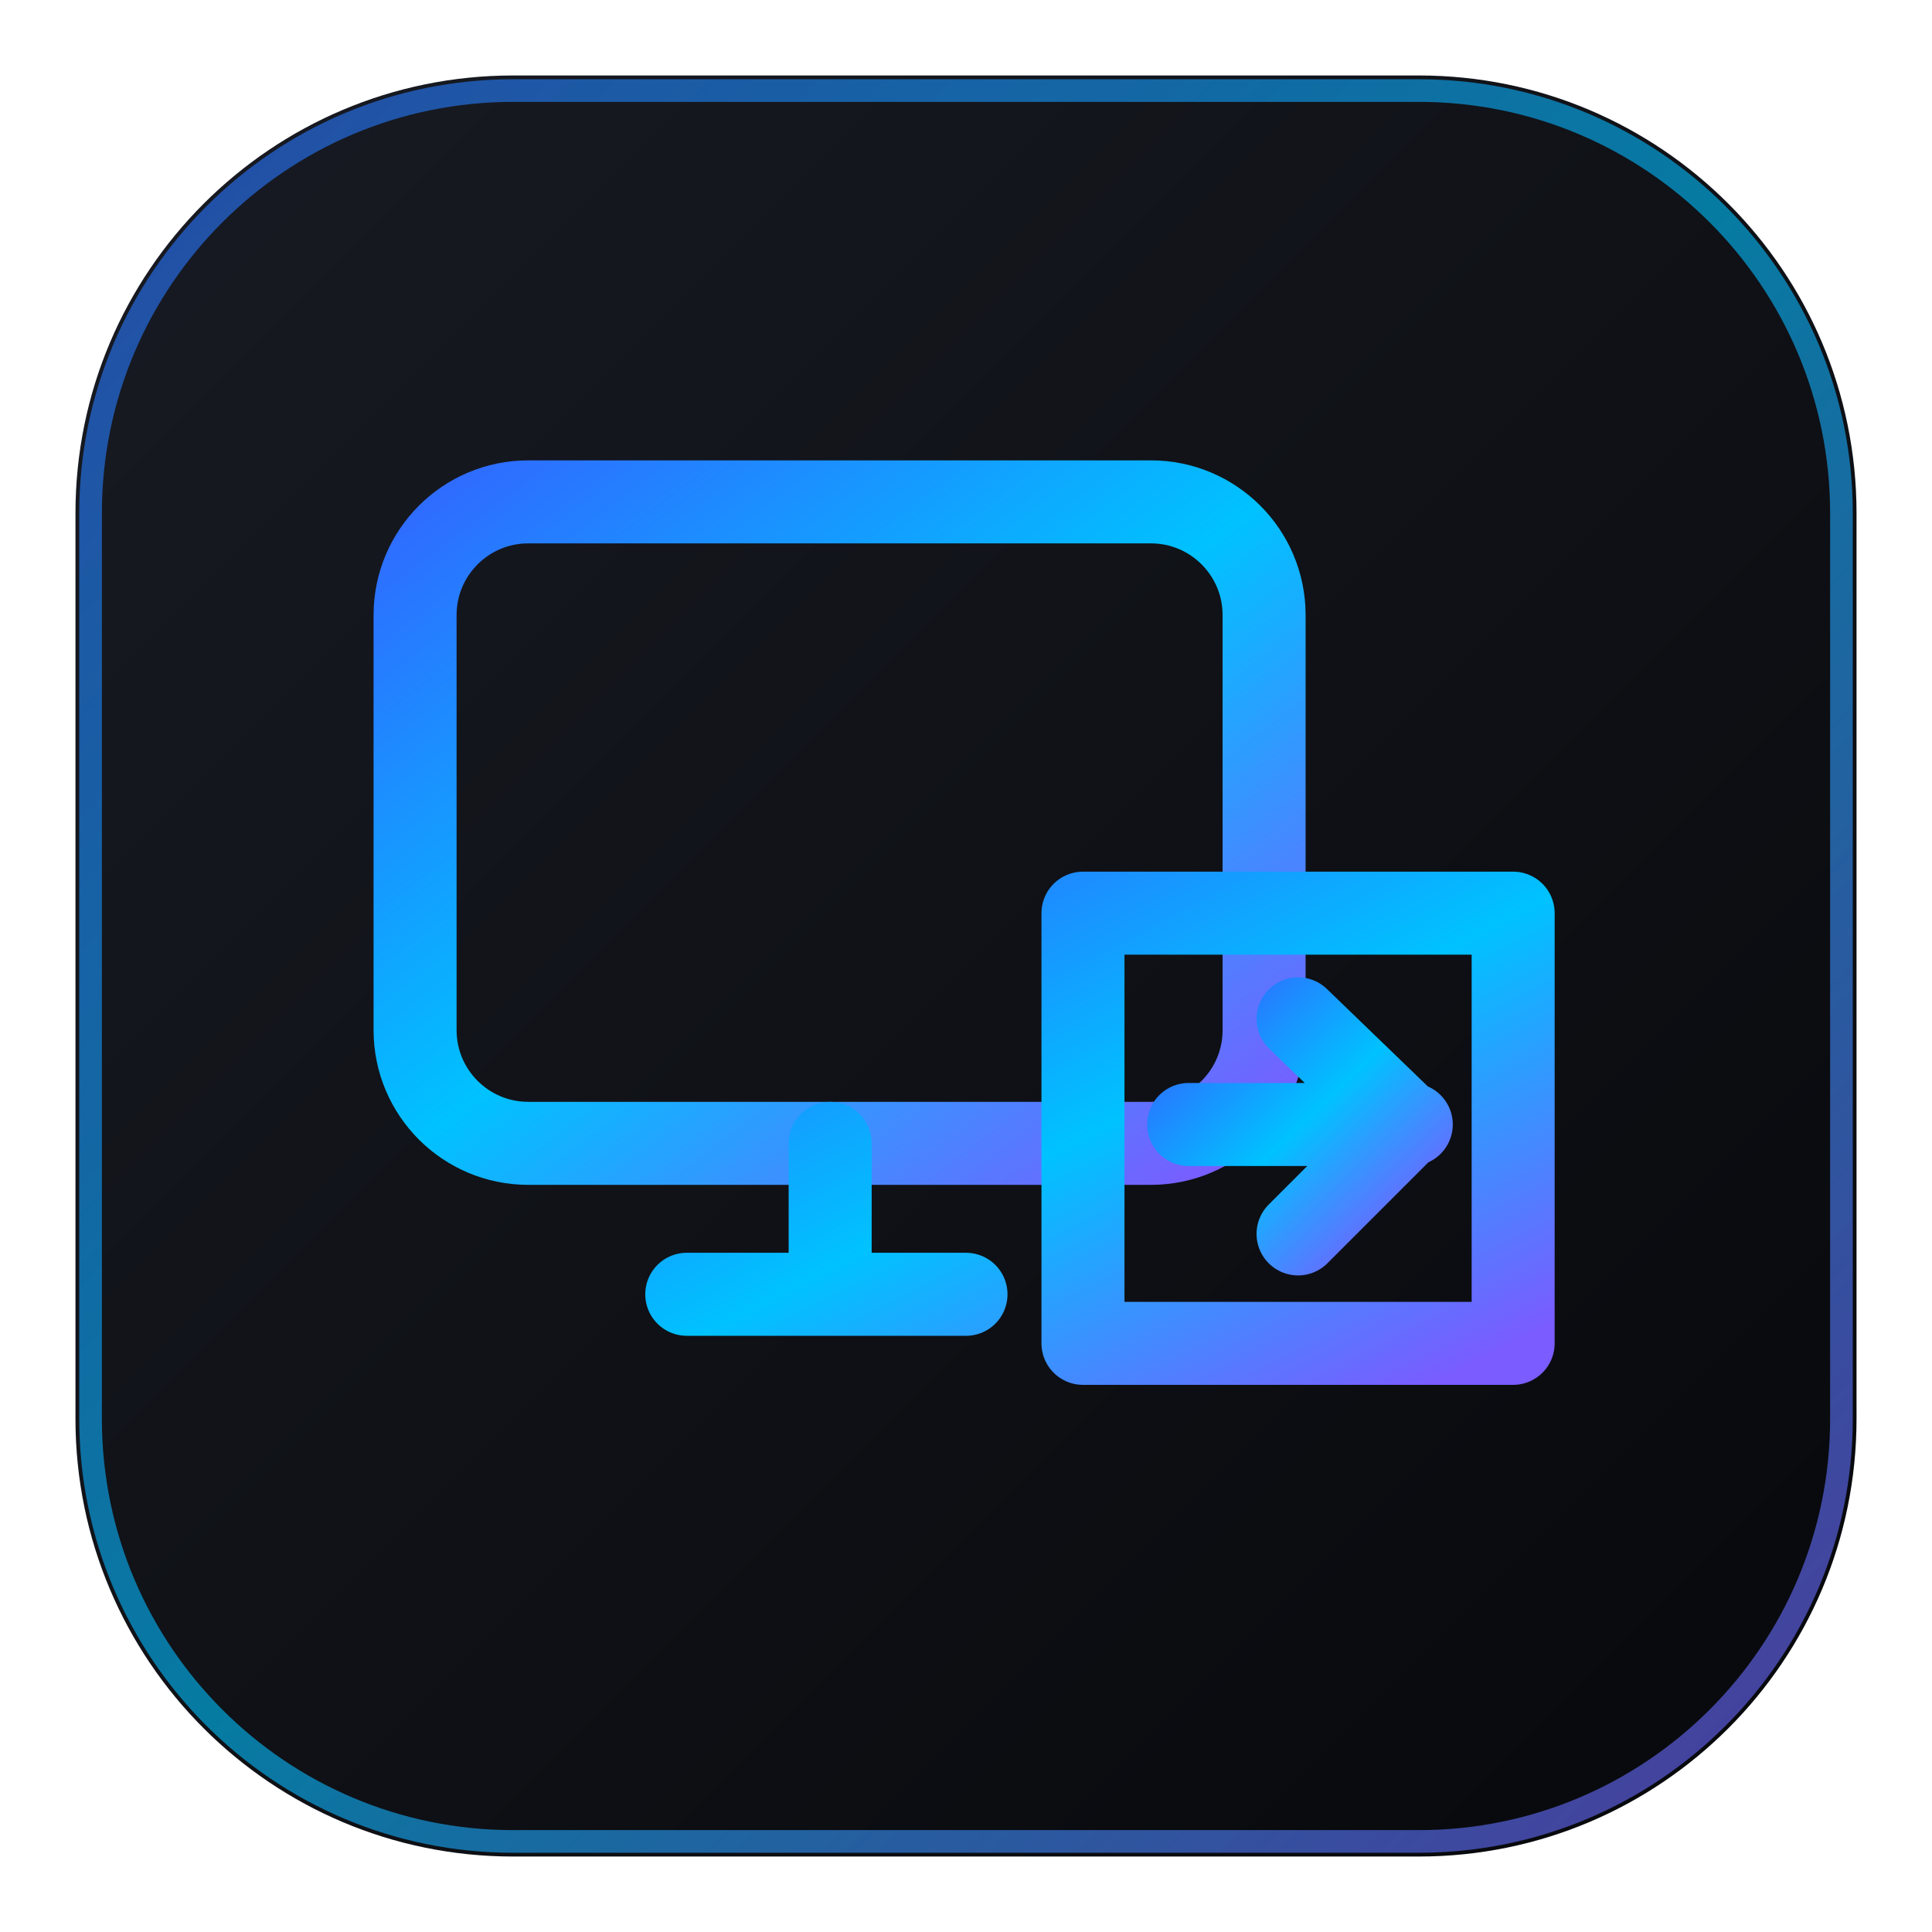
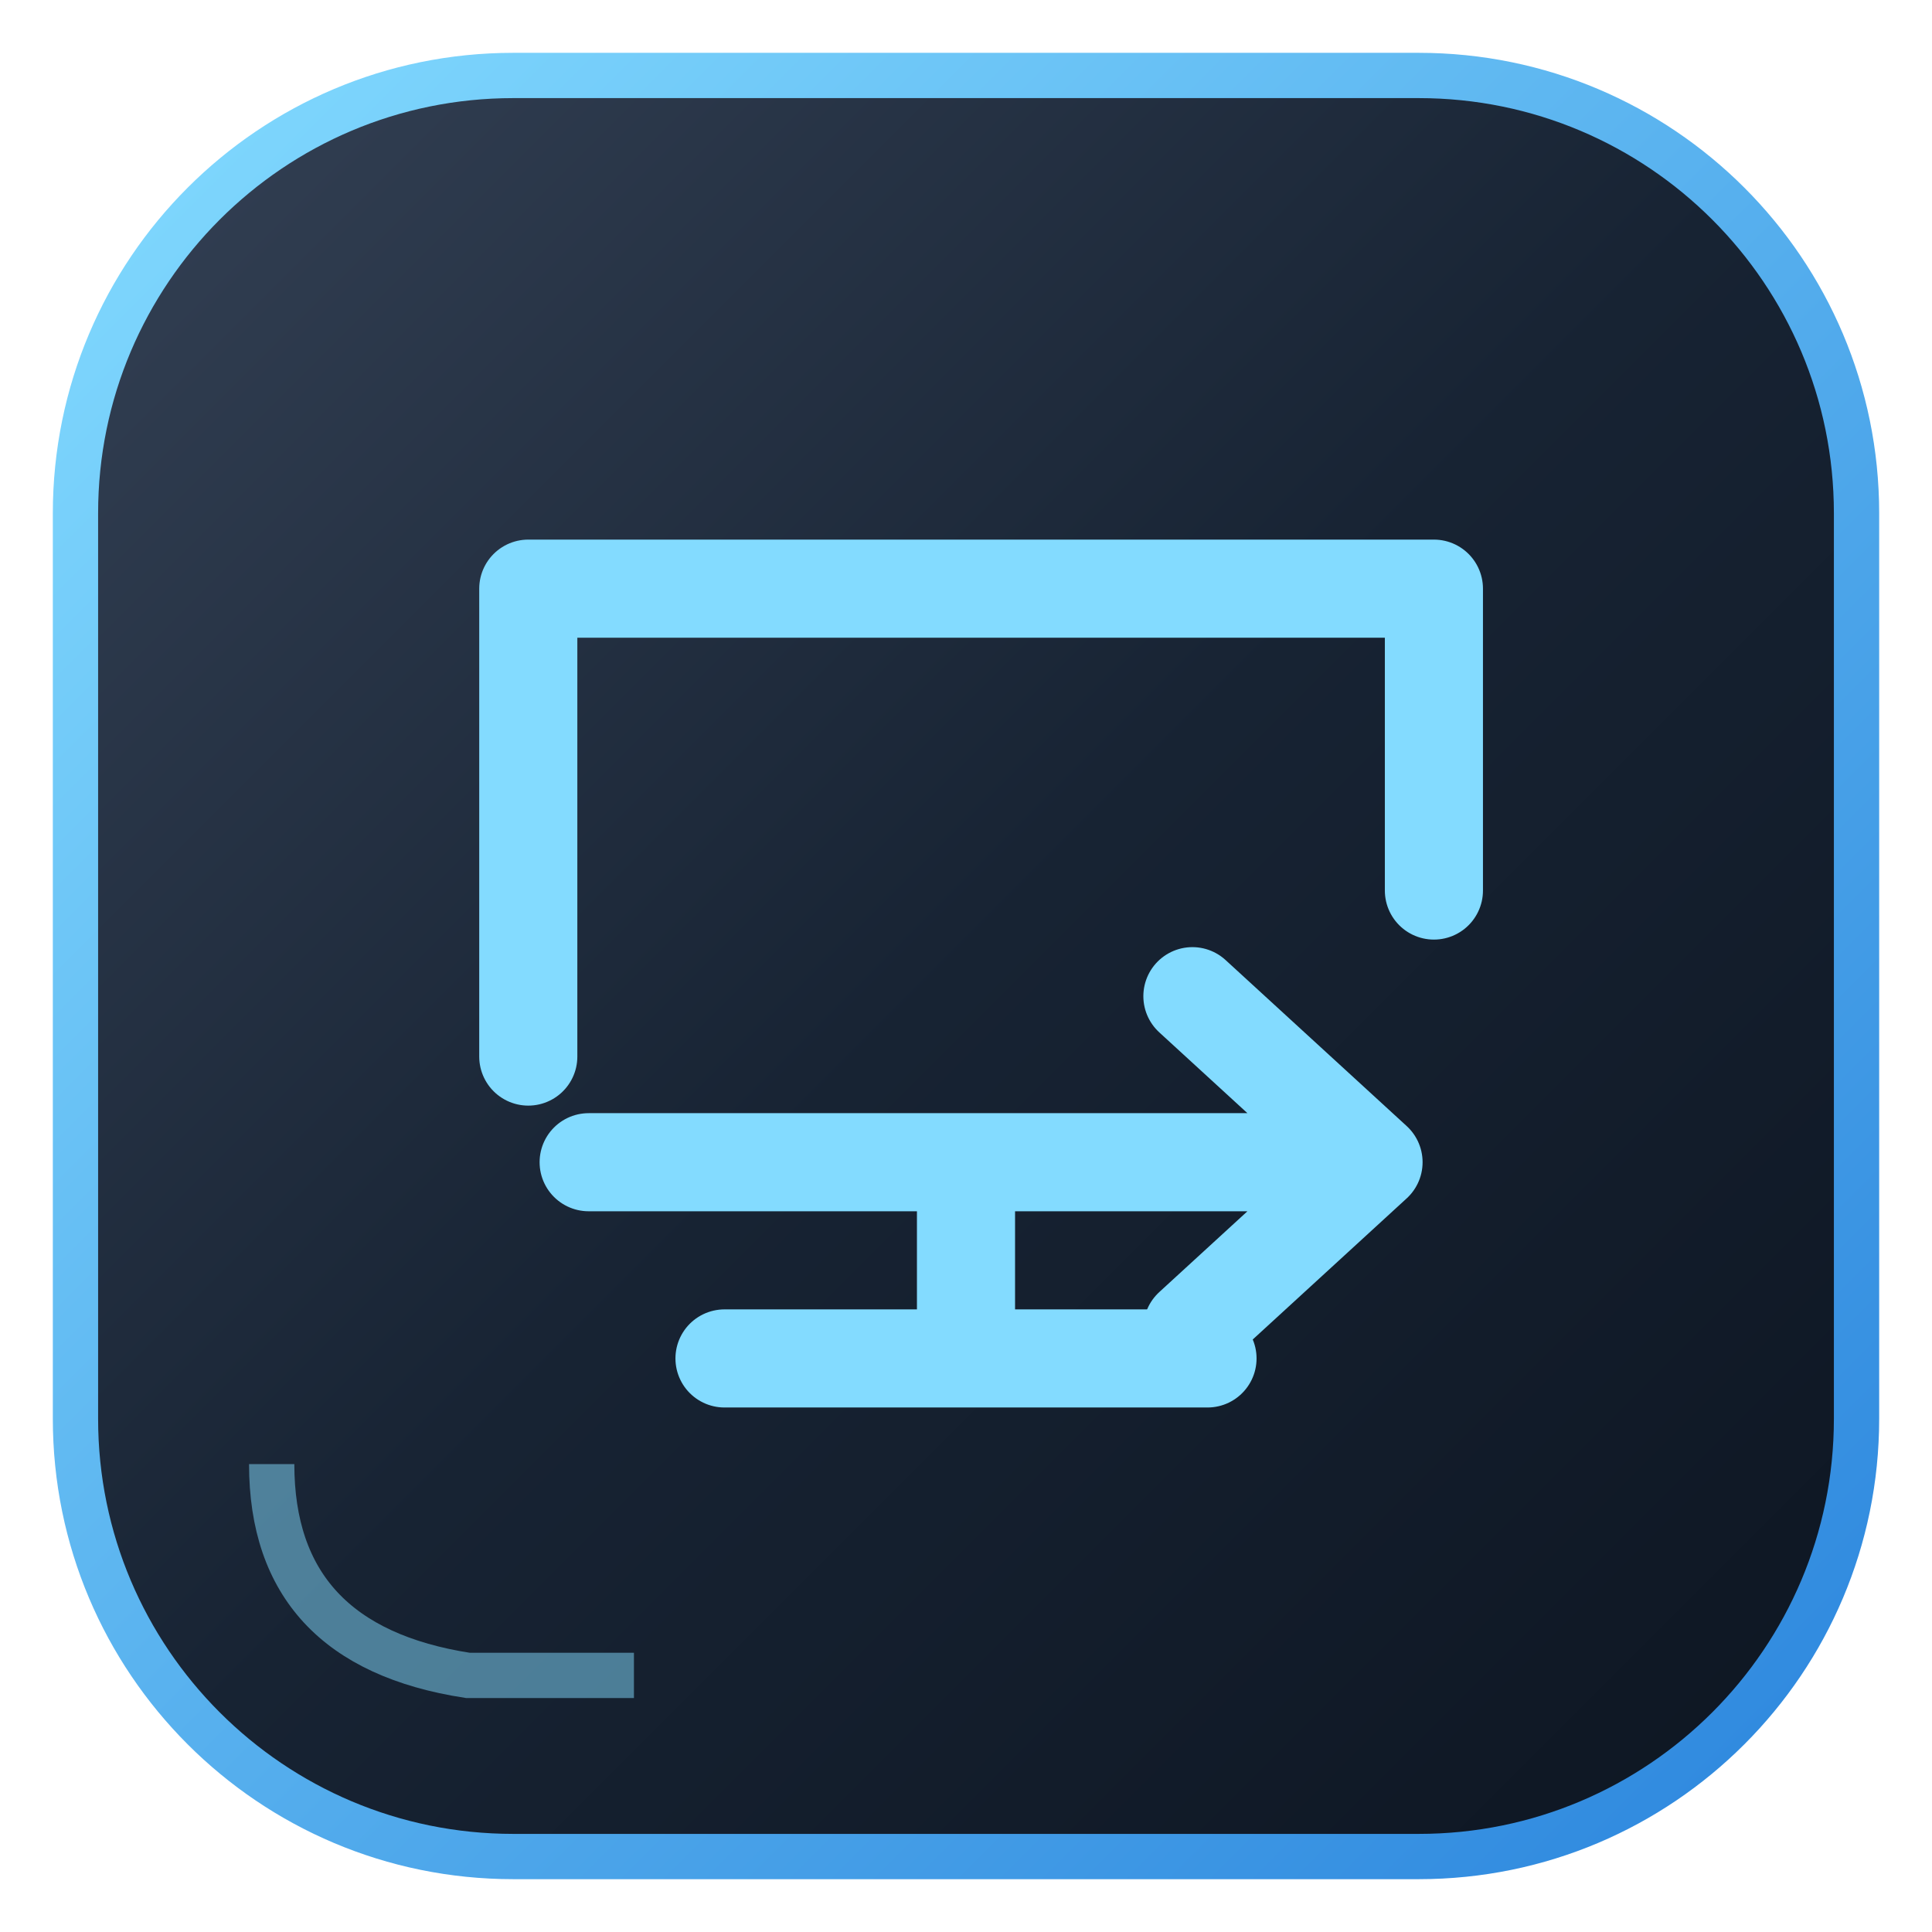
- <svg xmlns="http://www.w3.org/2000/svg" viewBox="0 0 512 512">
+ <svg xmlns="http://www.w3.org/2000/svg" width="512" height="512" viewBox="0 0 128 128">
  <defs>
-     <linearGradient id="signal" x1="0" y1="0" x2="1" y2="1">
-       <stop stop-color="#2F6BFF" />
-       <stop offset=".5" stop-color="#00C2FF" />
-       <stop offset="1" stop-color="#7A5CFF" />
+     <linearGradient id="face" x1="0" y1="0" x2="1" y2="1">
+       <stop stop-color="#354256" />
+       <stop offset=".5" stop-color="#172333" />
+       <stop offset="1" stop-color="#0D1521" />
    </linearGradient>
-     <linearGradient id="stage" x2="1" y2="1">
-       <stop stop-color="#181B23" />
-       <stop offset="1" stop-color="#07080B" />
+     <linearGradient id="rim" x1="0" y1="0" x2="1" y2="1">
+       <stop stop-color="#83DBFF" />
+       <stop offset="1" stop-color="#2B85DD" />
    </linearGradient>
  </defs>
-   <rect x="20" y="20" width="472" height="472" rx="116" fill="url(#stage)" />
-   <rect x="24" y="24" width="464" height="464" rx="112" fill="none" stroke="url(#signal)" stroke-opacity=".6" stroke-width="6" />
-   <g fill="none" stroke="url(#signal)" stroke-width="22" stroke-linecap="round" stroke-linejoin="round">
-     <rect x="110" y="133" width="225" height="170" rx="30" />
-     <path d="M182 343H256M220 303V343M287 242L401 242 401 356 287 356Z" />
-     <path d="M315 298H374M344 270L373 298 344 327" />
+   <rect x="5" y="5" width="118" height="118" rx="29" fill="url(#face)" stroke="url(#rim)" stroke-width="3" />
+   <path d="M18 97q0 12 13 14h11" fill="none" stroke="#83DBFF" stroke-width="3" opacity=".5" />
+   <g fill="none" stroke="#83DBFF" stroke-width="6.5" stroke-linecap="round" stroke-linejoin="round">
+     <path d="M35 70V39h60v20M48 90h32M64 79v10" />
+     <path d="M39 77h49m-9-11 12 11-12 11" />
  </g>
</svg>
